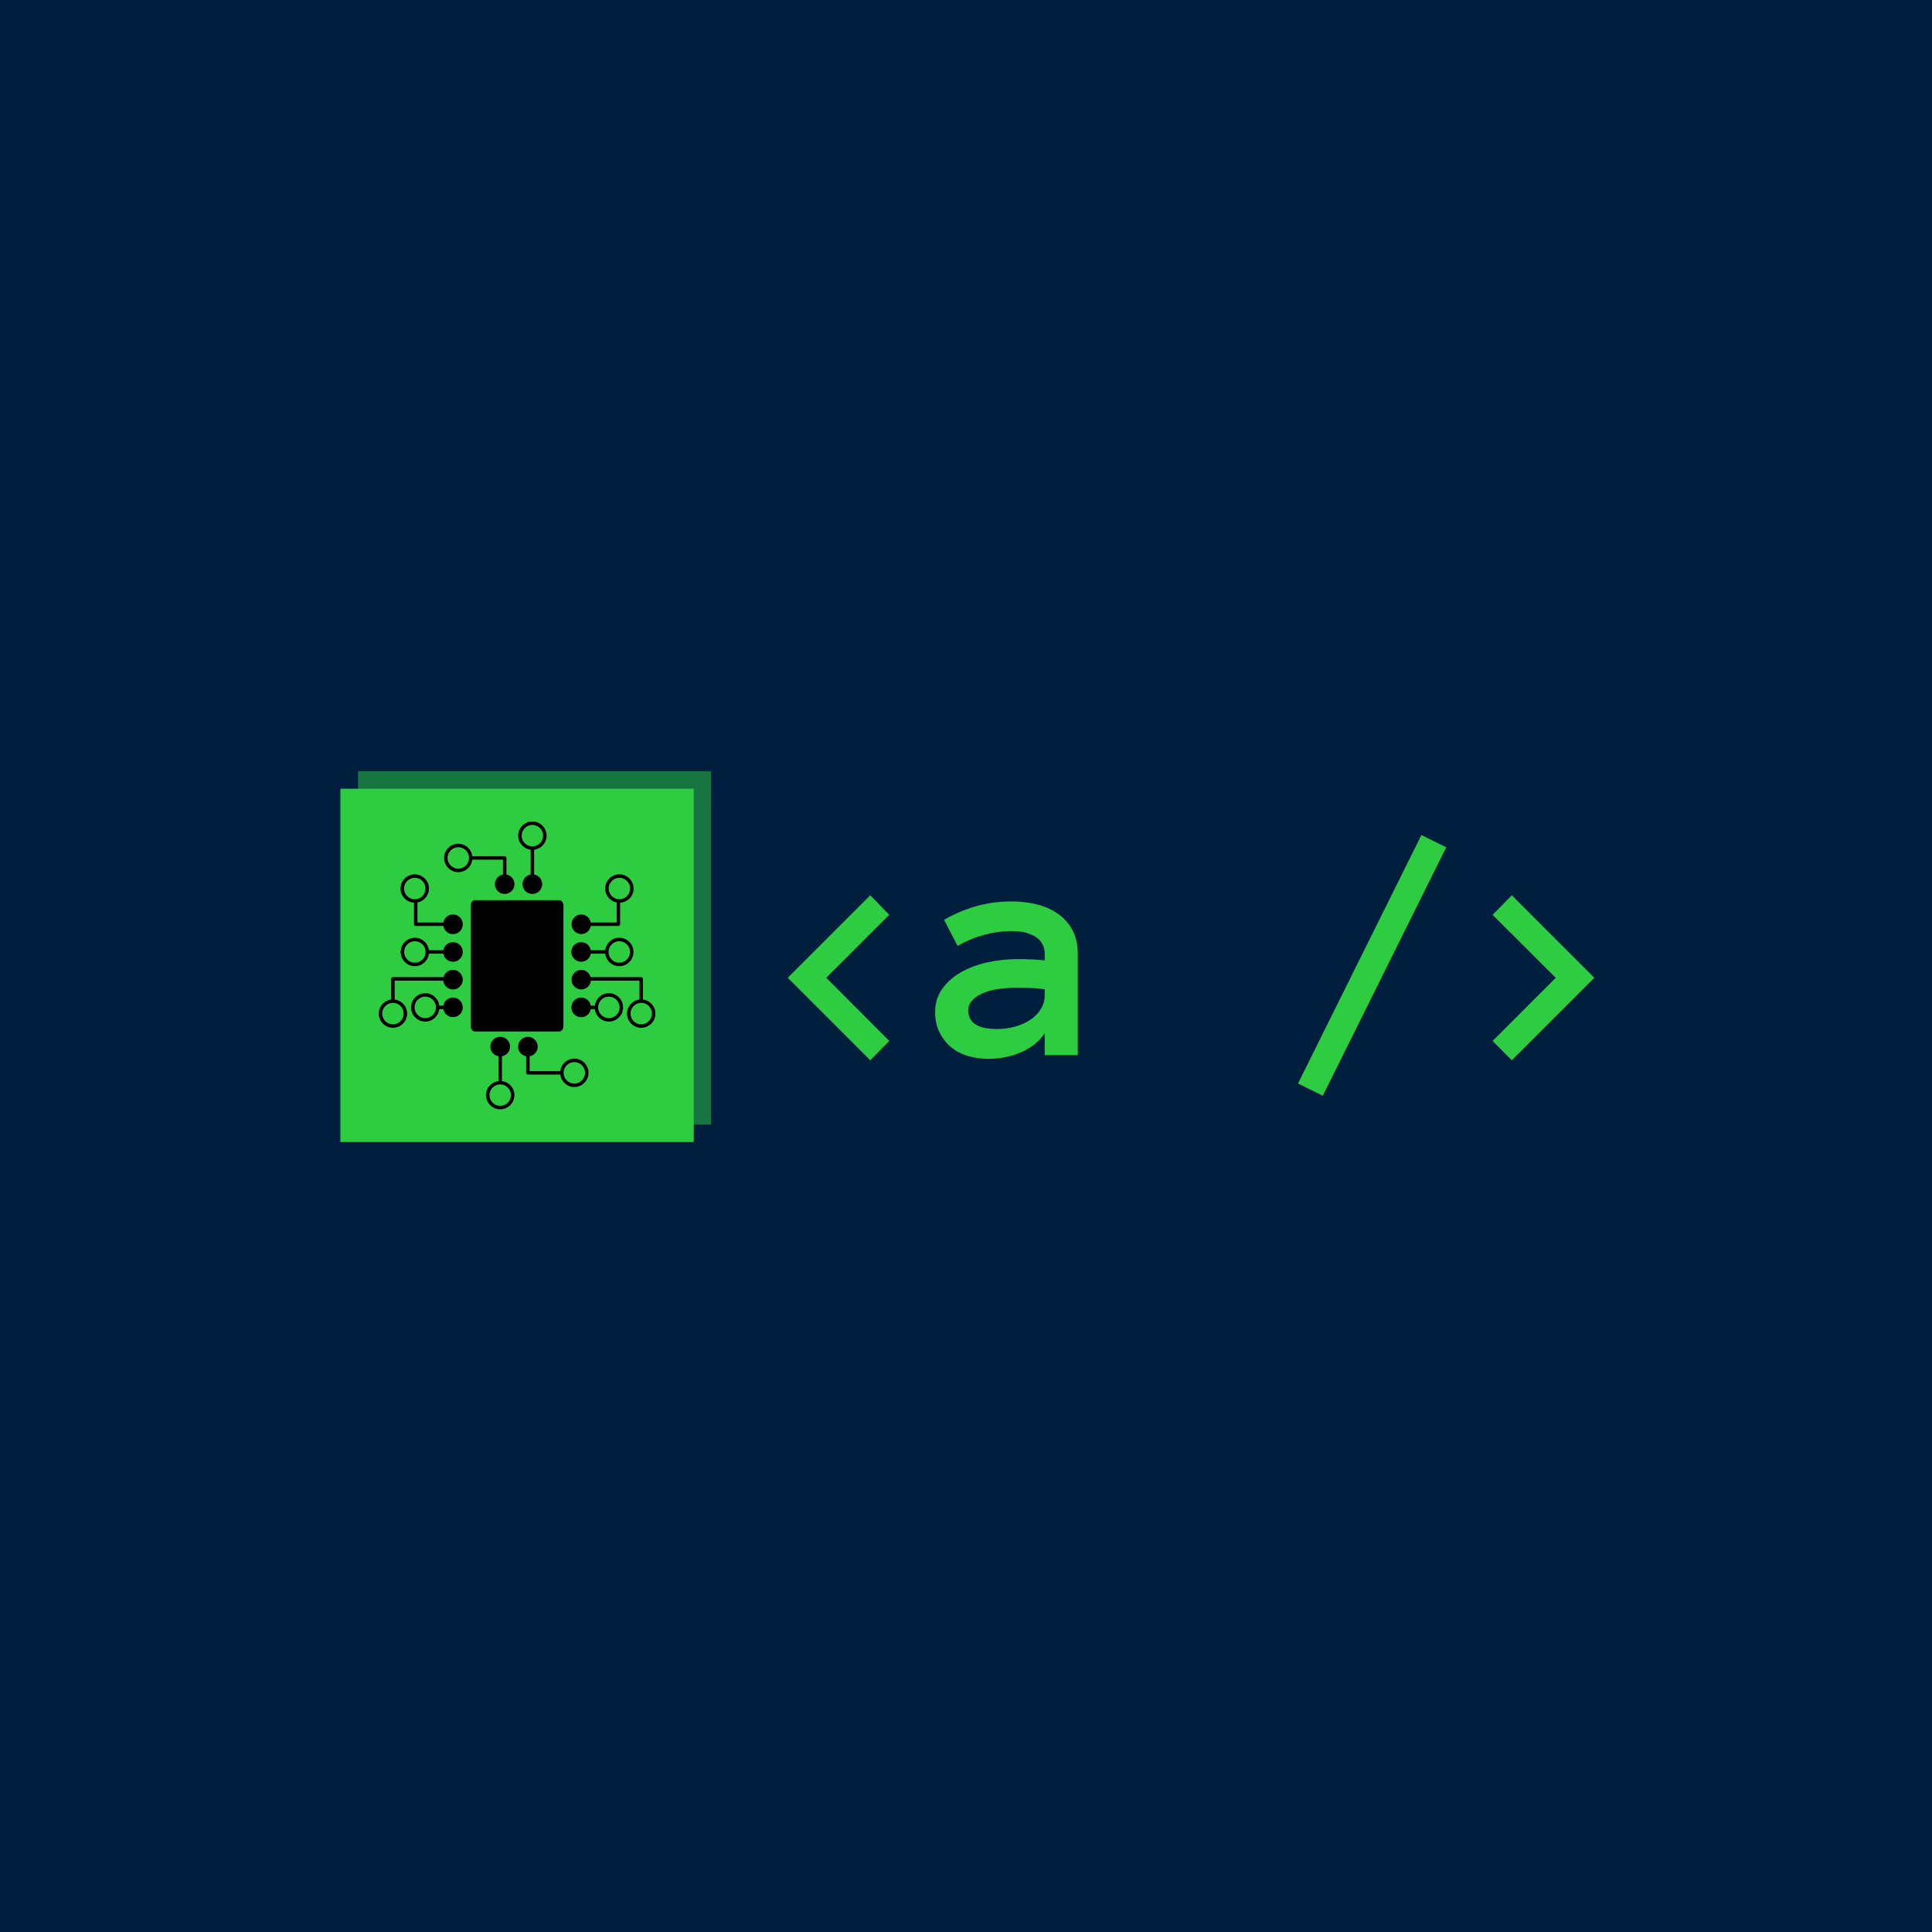
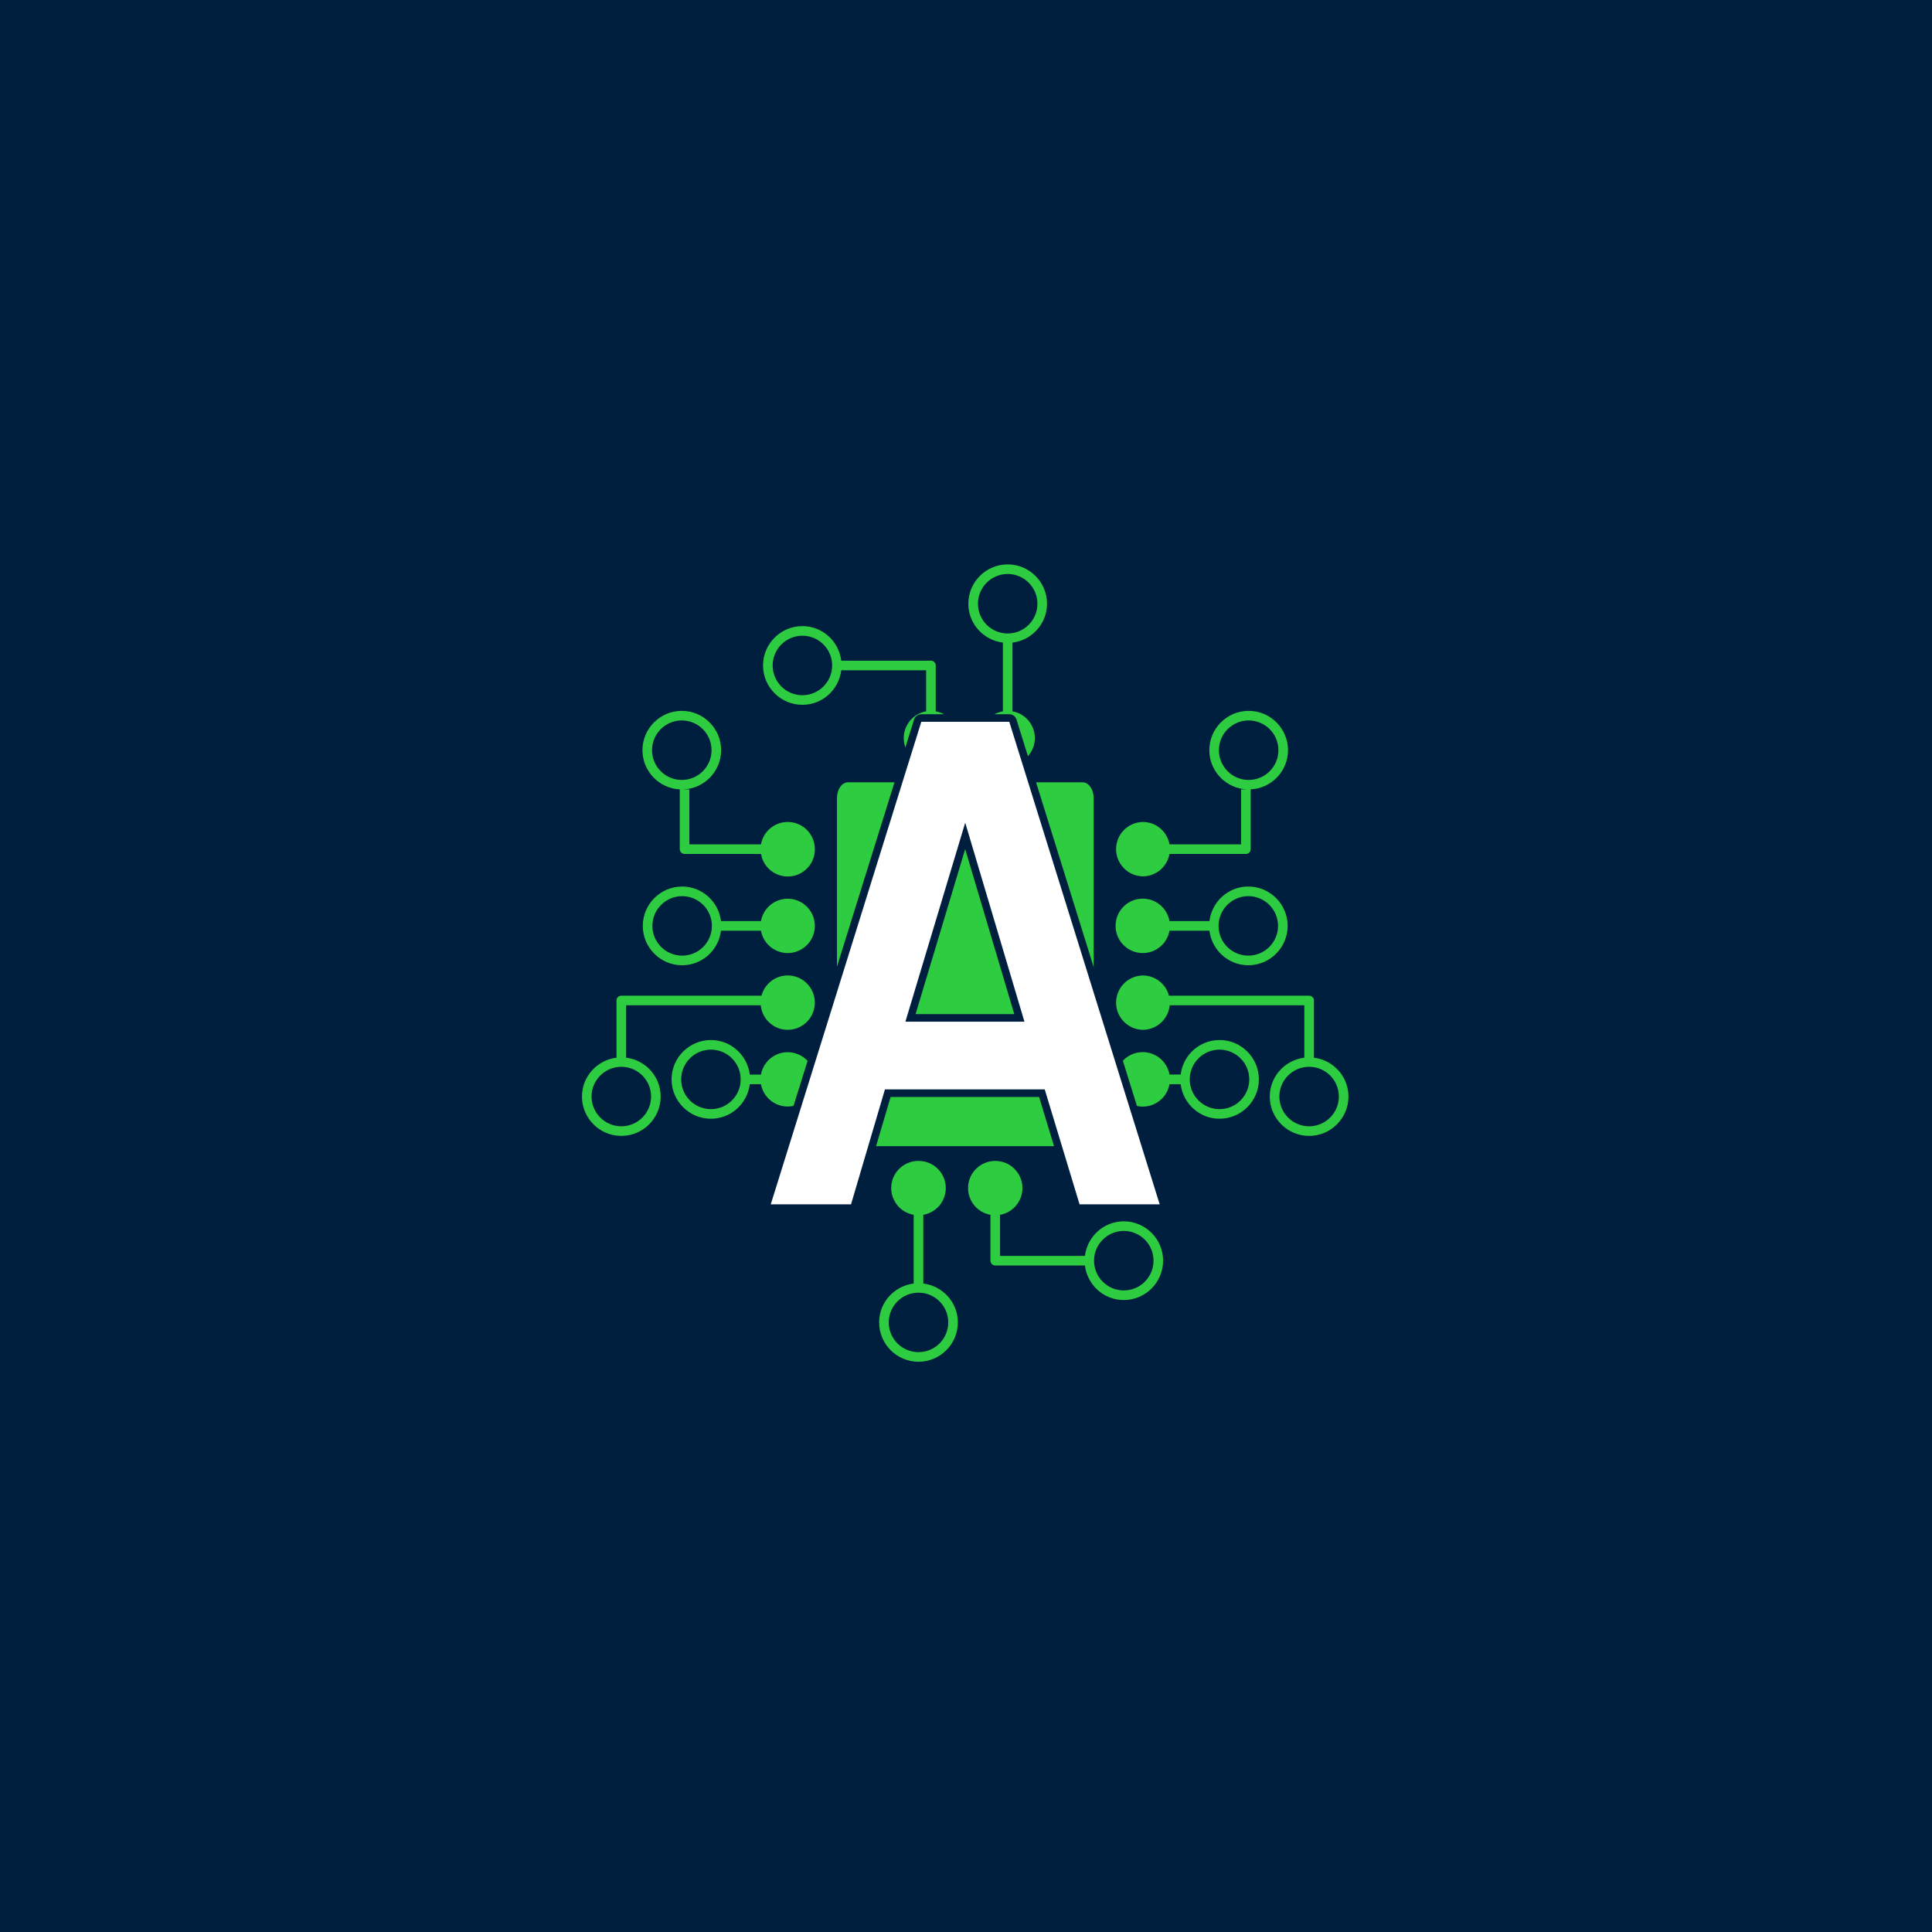
<svg xmlns="http://www.w3.org/2000/svg" version="1.1" width="1500" height="1500" viewBox="0 0 1500 1500">
  <rect width="1500" height="1500" fill="#001f3f" />
-   <g transform="matrix(0.6666667,0,0,0.6666667,249.3939,598.1868)">
-     <svg viewBox="0 0 396 120" data-background-color="#001f3f" preserveAspectRatio="xMidYMid meet" height="454" width="1500">
-       <g id="tight-bounds" transform="matrix(1,0,0,1,0.24,0.1902404)">
-         <svg viewBox="0 0 395.52 119.62" height="119.62" width="395.52">
+   <g transform="matrix(0.6666667,0,0,0.6666667,249.3939,431.4935)">
+     <svg viewBox="0 0 396 249" data-background-color="#001f3f" preserveAspectRatio="xMidYMid meet" height="943" width="1500">
+       <g id="tight-bounds" transform="matrix(1,0,0,1,0.24,1.652912)">
+         <svg viewBox="0 0 395.52 247.2" height="247.2" width="395.52">
          <g>
-             <svg viewBox="0 0 609.914 184.46" height="119.62" width="395.52">
-               <g transform="matrix(1,0,0,1,214.3944,27.2254)">
-                 <svg viewBox="0 0 395.52 130.009" height="130.009" width="395.52">
-                   <g id="textblocktransform">
-                     <svg viewBox="0 0 395.52 130.009" height="130.009" width="395.52" id="textblock">
+             <svg />
+           </g>
+           <g>
+             <svg viewBox="0 0 395.52 247.2" height="247.2" width="395.52">
+               <mask id="c703a8fc-d819-4d9f-a0e6-27838998ae33">
+                 <rect width="640" height="400" fill="white" />
+                 <g transform="matrix(1,0,0,1,133.3042,44.22385)">
+                   <svg viewBox="0 0 128.912 158.752" height="158.752" width="128.912">
+                     <g>
+                       <svg viewBox="0 0 128.912 158.752" height="158.752" width="128.912">
+                         <g>
+                           <svg viewBox="0 0 128.912 158.752" height="158.752" width="128.912">
+                             <g>
+                               <svg viewBox="0 0 128.912 158.752" height="158.752" width="128.912">
+                                 <g id="SvgjsG3631">
+                                   <svg viewBox="0 0 128.912 158.752" height="158.752" width="128.912" id="SvgjsSvg3630">
+                                     <g>
+                                       <svg viewBox="0 0 128.912 158.752" height="158.752" width="128.912">
+                                         <g transform="matrix(1,0,0,1,0,0)">
+                                           <svg width="128.912" viewBox="-2.44 -32.86 27.68 33.86" height="158.752" data-palette-color="#ffffff">
+                                             <path d="M24.24 0L18.95 0 16.65-7.59 6.1-7.59 3.86 0-1.44 0 8.5-31.86 14.31-31.86 24.24 0ZM11.4-25.2L7.45-12.06 15.31-12.06 11.4-25.2Z" opacity="1" transform="matrix(1,0,0,1,0,0)" fill="black" class="wordmark-text-0" id="SvgjsPath3629" stroke-width="1" stroke="black" stroke-linejoin="round" />
+                                           </svg>
+                                         </g>
+                                       </svg>
+                                     </g>
+                                   </svg>
+                                 </g>
+                               </svg>
+                             </g>
+                           </svg>
+                         </g>
+                       </svg>
+                     </g>
+                   </svg>
+                 </g>
+               </mask>
+               <g transform="matrix(1,0,0,1,133.3042,44.22385)">
+                 <svg viewBox="0 0 128.912 158.752" height="158.752" width="128.912">
+                   <g>
+                     <svg viewBox="0 0 128.912 158.752" height="158.752" width="128.912">
                      <g>
-                         <svg viewBox="0 0 395.52 130.009" height="130.009" width="395.52">
-                           <g transform="matrix(1,0,0,1,0,0)">
-                             <svg width="395.52" viewBox="3.86 -34.35 124.21 41.5" height="130.009" data-palette-color="#2ecc40">
-                               <path d="M10.69-11.72L20.24-2.15 17.36 0.78 4.86-11.72 17.36-24.22 20.24-21.26 10.69-11.72ZM27.19-6.54L27.19-6.54Q27.19-8.54 28.27-10.05 29.34-11.55 31.09-12.55 32.83-13.55 35.09-14.05 37.35-14.55 39.69-14.55L39.69-14.55Q40.99-14.55 41.92-14.5 42.84-14.45 43.8-14.36L43.8-14.36 43.8-15.26Q43.8-17.04 42.42-17.92 41.04-18.8 38.79-18.8L38.79-18.8Q36.74-18.8 34.62-18.23 32.49-17.65 30.59-16.55L30.59-16.55 28.54-20.51Q30.78-21.8 33.36-22.55 35.94-23.29 38.79-23.29L38.79-23.29Q40.65-23.29 42.44-22.88 44.24-22.46 45.66-21.51 47.09-20.56 47.95-19.03 48.8-17.5 48.8-15.26L48.8-15.26 48.8 0 43.8 0 43.8-3.34Q42.6-1.49 40.27-0.46 37.94 0.56 35.25 0.56L35.25 0.56Q33.59 0.56 32.11 0.11 30.64-0.34 29.56-1.25 28.49-2.15 27.84-3.48 27.19-4.81 27.19-6.54ZM36.55-3.96L36.55-3.96Q38.03-3.96 39.34-4.33 40.65-4.71 41.65-5.38 42.65-6.05 43.22-7.01 43.8-7.96 43.8-9.11L43.8-9.11 43.8-9.96Q42.6-10.16 41.55-10.18 40.5-10.21 39.69-10.21L39.69-10.21Q35.98-10.21 34.09-9.23 32.2-8.25 32.2-6.81L32.2-6.81Q32.2-3.96 36.55-3.96ZM82.17 4.3L100.87-33.35 104.63-31.49 85.93 6.15 82.17 4.3ZM111.66-2.15L121.23-11.72 111.66-21.26 114.57-24.22 127.07-11.72 114.57 0.78 111.66-2.15Z" opacity="1" transform="matrix(1,0,0,1,0,0)" fill="#2ecc40" class="wordmark-text-0" data-fill-palette-color="primary" id="text-0" />
-                             </svg>
-                           </g>
-                         </svg>
-                       </g>
-                     </svg>
-                   </g>
-                 </svg>
-               </g>
-               <g>
-                 <svg viewBox="0 0 184.46 184.46" height="184.46" width="184.46">
-                   <g>
-                     <svg />
-                   </g>
-                   <g id="icon-0">
-                     <svg viewBox="0 0 184.46 184.46" height="184.46" width="184.46">
-                       <g>
-                         <rect width="167.722" height="167.722" x="8.369" y="8.369" fill="#2ecc40" data-fill-palette-color="accent" />
-                         <rect width="167.722" height="167.722" x="16.738" y="5.329070518200751e-15" fill="#2ecc40" opacity="0.5" data-fill-palette-color="accent" />
-                       </g>
-                       <g transform="matrix(1,0,0,1,26.55737,23.9115)">
-                         <svg viewBox="0 0 131.345 136.637" height="136.637" width="131.345">
+                         <svg viewBox="0 0 128.912 158.752" height="158.752" width="128.912">
                          <g>
-                             <svg version="1.1" x="0" y="0" viewBox="9.84 8.222 80.32 83.556" enable-background="new 0 0 100 100" xml:space="preserve" height="136.637" width="131.345" class="icon-dxe-0" data-fill-palette-color="quaternary" id="dxe-0">
-                               <g fill="#000000" data-fill-palette-color="quaternary">
-                                 <path fill="none" d="M23.352 59.069A3.12 3.12 0 0 0 20.235 62.188 3.12 3.12 0 0 0 23.352 65.306 3.12 3.12 0 0 0 26.471 62.188 3.123 3.123 0 0 0 23.352 59.069" />
-                                 <path fill="none" d="M10.844 63.986C10.844 65.705 12.244 67.104 13.963 67.104S17.082 65.705 17.082 63.986C17.082 62.266 15.682 60.868 13.963 60.868S10.844 62.267 10.844 63.986" />
-                                 <path fill="none" d="M23.418 27.693C23.418 25.974 22.018 24.575 20.299 24.575S17.18 25.974 17.18 27.693C17.18 29.413 18.58 30.811 20.299 30.811S23.418 29.413 23.418 27.693" />
-                                 <path fill="none" d="M20.336 42.986A3.12 3.12 0 0 0 17.219 46.104 3.12 3.12 0 0 0 20.336 49.222 3.12 3.12 0 0 0 23.455 46.104 3.12 3.12 0 0 0 20.336 42.986" />
-                                 <path fill="none" d="M54.449 15.463A3.12 3.12 0 0 0 57.568 12.345 3.12 3.12 0 0 0 54.449 9.227 3.12 3.12 0 0 0 51.332 12.345 3.12 3.12 0 0 0 54.449 15.463" />
-                                 <path fill="none" d="M82.82 27.693A3.12 3.12 0 0 0 79.701 24.575 3.12 3.12 0 0 0 76.584 27.693 3.12 3.12 0 0 0 79.701 30.811 3.12 3.12 0 0 0 82.82 27.693" />
-                                 <path fill="none" d="M32.938 15.695A3.12 3.12 0 0 0 29.821 18.813 3.12 3.12 0 0 0 32.938 21.931 3.12 3.12 0 0 0 36.057 18.813 3.123 3.123 0 0 0 32.938 15.695" />
-                                 <path fill="none" d="M79.664 49.223A3.12 3.12 0 0 0 82.781 46.105 3.12 3.12 0 0 0 79.664 42.987 3.12 3.12 0 0 0 79.664 49.223" />
-                                 <path fill="none" d="M76.648 59.069A3.12 3.12 0 0 0 73.529 62.188 3.12 3.12 0 0 0 76.648 65.306 3.12 3.12 0 0 0 79.765 62.188 3.12 3.12 0 0 0 76.648 59.069" />
-                                 <path fill="none" d="M45.104 84.537A3.12 3.12 0 0 0 41.987 87.655 3.12 3.12 0 0 0 45.104 90.773 3.12 3.12 0 0 0 48.223 87.655 3.12 3.12 0 0 0 45.104 84.537" />
-                                 <path fill="none" d="M86.037 60.868A3.12 3.12 0 0 0 82.92 63.986C82.92 65.705 84.318 67.104 86.037 67.104S89.156 65.705 89.156 63.986 87.756 60.868 86.037 60.868" />
-                                 <path fill="none" d="M66.615 78.067A3.12 3.12 0 0 0 63.498 81.186 3.12 3.12 0 0 0 66.615 84.304 3.12 3.12 0 0 0 69.734 81.186 3.12 3.12 0 0 0 66.615 78.067" />
-                                 <path d="M63.457 67.553V32.697C63.457 31.794 62.941 31.061 62.303 31.061H37.713C37.076 31.061 36.559 31.793 36.559 32.697V67.552C36.559 68.455 37.077 69.188 37.713 69.188H62.303C62.941 69.188 63.457 68.456 63.457 67.553" fill="#000000" data-fill-palette-color="quaternary" />
-                                 <path d="M45.904 19.316V23.621A2.84 2.84 0 0 0 43.558 26.418 2.849 2.849 0 1 0 49.256 26.418C49.256 25.018 48.242 23.859 46.91 23.621V18.813A0.503 0.503 0 0 0 46.406 18.311H37.01C36.76 16.276 35.041 14.69 32.938 14.69 30.665 14.69 28.815 16.54 28.815 18.813S30.665 22.937 32.938 22.937C35.042 22.937 36.76 21.35 37.01 19.316zM32.938 21.932A3.12 3.12 0 0 1 29.821 18.814 3.12 3.12 0 0 1 32.938 15.696 3.12 3.12 0 0 1 36.057 18.814 3.12 3.12 0 0 1 32.938 21.932" fill="#000000" data-fill-palette-color="quaternary" />
-                                 <path d="M53.947 16.418V23.621A2.844 2.844 0 0 0 54.449 29.267 2.845 2.845 0 0 0 54.951 23.621V16.418C56.986 16.167 58.572 14.447 58.572 12.345A4.127 4.127 0 0 0 54.449 8.222 4.13 4.13 0 0 0 50.326 12.345C50.326 14.446 51.912 16.166 53.947 16.418M54.449 9.227A3.12 3.12 0 0 1 57.568 12.345 3.12 3.12 0 0 1 54.449 15.463 3.12 3.12 0 0 1 51.332 12.345 3.12 3.12 0 0 1 54.449 9.227" fill="#000000" data-fill-palette-color="quaternary" />
-                                 <path d="M66.615 77.063C64.513 77.063 62.795 78.65 62.543 80.684H53.648V76.379A2.84 2.84 0 0 0 55.996 73.581 2.849 2.849 0 0 0 50.298 73.581 2.845 2.845 0 0 0 52.644 76.379V81.187C52.644 81.464 52.869 81.689 53.146 81.689H62.542C62.794 83.724 64.513 85.31 66.614 85.31A4.13 4.13 0 0 0 70.737 81.187 4.126 4.126 0 0 0 66.615 77.063M66.615 84.305A3.12 3.12 0 0 1 63.498 81.187 3.12 3.12 0 0 1 66.615 78.068 3.12 3.12 0 0 1 69.734 81.187 3.12 3.12 0 0 1 66.615 84.305" fill="#000000" data-fill-palette-color="quaternary" />
-                                 <path d="M45.607 83.582V76.379A2.844 2.844 0 0 0 45.103 70.733 2.844 2.844 0 0 0 44.601 76.379V83.582C42.566 83.833 40.98 85.553 40.98 87.655 40.98 89.928 42.83 91.778 45.103 91.778S49.228 89.928 49.228 87.655C49.229 85.554 47.641 83.834 45.607 83.582M45.104 90.773A3.12 3.12 0 0 1 41.987 87.655 3.12 3.12 0 0 1 45.104 84.537 3.12 3.12 0 0 1 48.223 87.655 3.12 3.12 0 0 1 45.104 90.773" fill="#000000" data-fill-palette-color="quaternary" />
-                                 <path d="M68.605 40.91A2.84 2.84 0 0 0 71.402 38.564H79.412A0.5 0.5 0 0 0 79.914 38.062V31.802H79.848C82.053 31.723 83.825 29.916 83.825 27.693A4.127 4.127 0 0 0 79.702 23.57 4.13 4.13 0 0 0 75.579 27.693C75.579 29.917 77.352 31.723 79.558 31.802H78.91V37.559H71.404A2.84 2.84 0 0 0 68.607 35.213 2.849 2.849 0 0 0 68.605 40.91M76.584 27.693A3.12 3.12 0 0 1 79.701 24.575 3.12 3.12 0 0 1 82.82 27.693 3.12 3.12 0 0 1 79.701 30.811 3.12 3.12 0 0 1 76.584 27.693" fill="#000000" data-fill-palette-color="quaternary" />
-                                 <path d="M86.541 59.913V53.918A0.503 0.503 0 0 0 86.037 53.416H71.348A2.84 2.84 0 0 0 68.606 51.298 2.849 2.849 0 0 0 68.606 56.995 2.84 2.84 0 0 0 71.426 54.422H85.535V59.914C83.5 60.166 81.914 61.886 81.914 63.987 81.914 66.26 83.764 68.11 86.037 68.11S90.16 66.26 90.16 63.987C90.16 61.885 88.574 60.165 86.541 59.913M86.037 67.104A3.12 3.12 0 0 1 82.92 63.986C82.92 62.266 84.318 60.868 86.037 60.868S89.156 62.266 89.156 63.986 87.756 67.104 86.037 67.104" fill="#000000" data-fill-palette-color="quaternary" />
-                                 <path d="M68.605 48.952A2.845 2.845 0 0 0 71.404 46.606H75.592C75.842 48.641 77.563 50.227 79.664 50.227 81.937 50.227 83.787 48.377 83.787 46.104S81.937 41.98 79.664 41.98C77.562 41.98 75.844 43.567 75.592 45.6H71.404A2.845 2.845 0 0 0 65.757 46.104 2.85 2.85 0 0 0 68.605 48.952M79.664 42.986A3.12 3.12 0 0 1 82.781 46.104 3.12 3.12 0 0 1 79.664 49.222 3.12 3.12 0 0 1 76.547 46.104 3.12 3.12 0 0 1 79.664 42.986" fill="#000000" data-fill-palette-color="quaternary" />
-                                 <path d="M76.648 58.064C74.546 58.064 72.828 59.651 72.576 61.684H71.404A2.845 2.845 0 0 0 65.757 62.188 2.845 2.845 0 0 0 71.404 62.69H72.576C72.826 64.725 74.547 66.311 76.648 66.311 78.921 66.311 80.771 64.461 80.771 62.188S78.922 58.064 76.648 58.064M76.648 65.307A3.12 3.12 0 0 1 73.529 62.189 3.12 3.12 0 0 1 76.648 59.07 3.12 3.12 0 0 1 79.765 62.189 3.12 3.12 0 0 1 76.648 65.307" fill="#000000" data-fill-palette-color="quaternary" />
-                                 <path d="M31.395 35.214A2.844 2.844 0 0 0 28.598 37.56H21.092V31.803H20.444C22.649 31.724 24.423 29.917 24.423 27.694 24.423 25.421 22.573 23.571 20.3 23.571S16.177 25.421 16.177 27.694A4.12 4.12 0 0 0 20.154 31.803H20.088V38.063C20.088 38.34 20.313 38.565 20.59 38.565H28.6A2.843 2.843 0 0 0 34.245 38.063 2.85 2.85 0 0 0 31.395 35.214M17.18 27.693C17.18 25.974 18.58 24.575 20.299 24.575S23.418 25.974 23.418 27.693C23.418 29.413 22.018 30.811 20.299 30.811S17.18 29.413 17.18 27.693" fill="#000000" data-fill-palette-color="quaternary" />
-                                 <path d="M31.395 51.298A2.84 2.84 0 0 0 28.653 53.416H13.963A0.504 0.504 0 0 0 13.459 53.918V59.913C11.426 60.165 9.84 61.885 9.84 63.986 9.84 66.259 11.69 68.109 13.963 68.109S18.086 66.259 18.086 63.986C18.086 61.884 16.5 60.165 14.465 59.913V54.421H28.574A2.84 2.84 0 0 0 31.394 56.994C32.968 56.994 34.242 55.72 34.242 54.146S32.969 51.298 31.395 51.298M17.082 63.986C17.082 65.705 15.682 67.104 13.963 67.104S10.844 65.705 10.844 63.986C10.844 62.266 12.244 60.868 13.963 60.868S17.082 62.267 17.082 63.986" fill="#000000" data-fill-palette-color="quaternary" />
-                                 <path d="M31.395 43.256A2.85 2.85 0 0 0 28.596 45.601H24.408C24.158 43.568 22.437 41.981 20.336 41.981 18.063 41.981 16.213 43.832 16.213 46.105S18.063 50.228 20.336 50.228C22.438 50.228 24.158 48.642 24.408 46.607H28.596A2.846 2.846 0 0 0 34.243 46.105 2.85 2.85 0 0 0 31.395 43.256M20.336 49.223A3.12 3.12 0 0 1 17.219 46.105 3.12 3.12 0 0 1 20.336 42.987 3.12 3.12 0 0 1 23.455 46.105 3.12 3.12 0 0 1 20.336 49.223" fill="#000000" data-fill-palette-color="quaternary" />
-                                 <path d="M31.395 59.34A2.85 2.85 0 0 0 28.596 61.685H27.424C27.174 59.652 25.453 58.065 23.352 58.065 21.079 58.065 19.229 59.916 19.229 62.189S21.079 66.312 23.352 66.312C25.454 66.312 27.174 64.726 27.424 62.691H28.596A2.846 2.846 0 0 0 34.243 62.189 2.85 2.85 0 0 0 31.395 59.34M23.352 65.307A3.12 3.12 0 0 1 20.235 62.189 3.12 3.12 0 0 1 23.352 59.07 3.12 3.12 0 0 1 26.471 62.189 3.123 3.123 0 0 1 23.352 65.307" fill="#000000" data-fill-palette-color="quaternary" />
+                             <svg viewBox="0 0 128.912 158.752" height="158.752" width="128.912">
+                               <g id="textblocktransform">
+                                 <svg viewBox="0 0 128.912 158.752" height="158.752" width="128.912" id="textblock">
+                                   <g>
+                                     <svg viewBox="0 0 128.912 158.752" height="158.752" width="128.912">
+                                       <g transform="matrix(1,0,0,1,0,0)">
+                                         <svg width="128.912" viewBox="-2.44 -32.86 27.68 33.86" height="158.752" data-palette-color="#ffffff">
+                                           <path d="M24.24 0L18.95 0 16.65-7.59 6.1-7.59 3.86 0-1.44 0 8.5-31.86 14.31-31.86 24.24 0ZM11.4-25.2L7.45-12.06 15.31-12.06 11.4-25.2Z" opacity="1" transform="matrix(1,0,0,1,0,0)" fill="#ffffff" class="wordmark-text-0" data-fill-palette-color="primary" id="text-0" />
+                                         </svg>
+                                       </g>
+                                     </svg>
+                                   </g>
+                                 </svg>
                              </g>
                            </svg>
                          </g>
                        </svg>
                      </g>
                    </svg>
                  </g>
                </svg>
              </g>
+               <g mask="url(#c703a8fc-d819-4d9f-a0e6-27838998ae33)">
+                 <g transform="matrix(2.934559, 0, 0, 2.934559, 79.90812, 1)">
+                   <svg version="1.1" x="0" y="0" viewBox="9.84 8.222 80.32 83.556" enable-background="new 0 0 100 100" xml:space="preserve" height="83.556" width="80.32" class="icon-none" data-fill-palette-color="accent" id="none">
+                     <g fill="#2ecc40" data-fill-palette-color="accent">
+                       <path fill="none" d="M23.352 59.069A3.12 3.12 0 0 0 20.235 62.188 3.12 3.12 0 0 0 23.352 65.306 3.12 3.12 0 0 0 26.471 62.188 3.123 3.123 0 0 0 23.352 59.069" />
+                       <path fill="none" d="M10.844 63.986C10.844 65.705 12.244 67.104 13.963 67.104S17.082 65.705 17.082 63.986C17.082 62.266 15.682 60.868 13.963 60.868S10.844 62.267 10.844 63.986" />
+                       <path fill="none" d="M23.418 27.693C23.418 25.974 22.018 24.575 20.299 24.575S17.18 25.974 17.18 27.693C17.18 29.413 18.58 30.811 20.299 30.811S23.418 29.413 23.418 27.693" />
+                       <path fill="none" d="M20.336 42.986A3.12 3.12 0 0 0 17.219 46.104 3.12 3.12 0 0 0 20.336 49.222 3.12 3.12 0 0 0 23.455 46.104 3.12 3.12 0 0 0 20.336 42.986" />
+                       <path fill="none" d="M54.449 15.463A3.12 3.12 0 0 0 57.568 12.345 3.12 3.12 0 0 0 54.449 9.227 3.12 3.12 0 0 0 51.332 12.345 3.12 3.12 0 0 0 54.449 15.463" />
+                       <path fill="none" d="M82.82 27.693A3.12 3.12 0 0 0 79.701 24.575 3.12 3.12 0 0 0 76.584 27.693 3.12 3.12 0 0 0 79.701 30.811 3.12 3.12 0 0 0 82.82 27.693" />
+                       <path fill="none" d="M32.938 15.695A3.12 3.12 0 0 0 29.821 18.813 3.12 3.12 0 0 0 32.938 21.931 3.12 3.12 0 0 0 36.057 18.813 3.123 3.123 0 0 0 32.938 15.695" />
+                       <path fill="none" d="M79.664 49.223A3.12 3.12 0 0 0 82.781 46.105 3.12 3.12 0 0 0 79.664 42.987 3.12 3.12 0 0 0 79.664 49.223" />
+                       <path fill="none" d="M76.648 59.069A3.12 3.12 0 0 0 73.529 62.188 3.12 3.12 0 0 0 76.648 65.306 3.12 3.12 0 0 0 79.765 62.188 3.12 3.12 0 0 0 76.648 59.069" />
+                       <path fill="none" d="M45.104 84.537A3.12 3.12 0 0 0 41.987 87.655 3.12 3.12 0 0 0 45.104 90.773 3.12 3.12 0 0 0 48.223 87.655 3.12 3.12 0 0 0 45.104 84.537" />
+                       <path fill="none" d="M86.037 60.868A3.12 3.12 0 0 0 82.92 63.986C82.92 65.705 84.318 67.104 86.037 67.104S89.156 65.705 89.156 63.986 87.756 60.868 86.037 60.868" />
+                       <path fill="none" d="M66.615 78.067A3.12 3.12 0 0 0 63.498 81.186 3.12 3.12 0 0 0 66.615 84.304 3.12 3.12 0 0 0 69.734 81.186 3.12 3.12 0 0 0 66.615 78.067" />
+                       <path d="M63.457 67.553V32.697C63.457 31.794 62.941 31.061 62.303 31.061H37.713C37.076 31.061 36.559 31.793 36.559 32.697V67.552C36.559 68.455 37.077 69.188 37.713 69.188H62.303C62.941 69.188 63.457 68.456 63.457 67.553" fill="#2ecc40" data-fill-palette-color="accent" />
+                       <path d="M45.904 19.316V23.621A2.84 2.84 0 0 0 43.558 26.418 2.849 2.849 0 1 0 49.256 26.418C49.256 25.018 48.242 23.859 46.91 23.621V18.813A0.503 0.503 0 0 0 46.406 18.311H37.01C36.76 16.276 35.041 14.69 32.938 14.69 30.665 14.69 28.815 16.54 28.815 18.813S30.665 22.937 32.938 22.937C35.042 22.937 36.76 21.35 37.01 19.316zM32.938 21.932A3.12 3.12 0 0 1 29.821 18.814 3.12 3.12 0 0 1 32.938 15.696 3.12 3.12 0 0 1 36.057 18.814 3.12 3.12 0 0 1 32.938 21.932" fill="#2ecc40" data-fill-palette-color="accent" />
+                       <path d="M53.947 16.418V23.621A2.844 2.844 0 0 0 54.449 29.267 2.845 2.845 0 0 0 54.951 23.621V16.418C56.986 16.167 58.572 14.447 58.572 12.345A4.127 4.127 0 0 0 54.449 8.222 4.13 4.13 0 0 0 50.326 12.345C50.326 14.446 51.912 16.166 53.947 16.418M54.449 9.227A3.12 3.12 0 0 1 57.568 12.345 3.12 3.12 0 0 1 54.449 15.463 3.12 3.12 0 0 1 51.332 12.345 3.12 3.12 0 0 1 54.449 9.227" fill="#2ecc40" data-fill-palette-color="accent" />
+                       <path d="M66.615 77.063C64.513 77.063 62.795 78.65 62.543 80.684H53.648V76.379A2.84 2.84 0 0 0 55.996 73.581 2.849 2.849 0 0 0 50.298 73.581 2.845 2.845 0 0 0 52.644 76.379V81.187C52.644 81.464 52.869 81.689 53.146 81.689H62.542C62.794 83.724 64.513 85.31 66.614 85.31A4.13 4.13 0 0 0 70.737 81.187 4.126 4.126 0 0 0 66.615 77.063M66.615 84.305A3.12 3.12 0 0 1 63.498 81.187 3.12 3.12 0 0 1 66.615 78.068 3.12 3.12 0 0 1 69.734 81.187 3.12 3.12 0 0 1 66.615 84.305" fill="#2ecc40" data-fill-palette-color="accent" />
+                       <path d="M45.607 83.582V76.379A2.844 2.844 0 0 0 45.103 70.733 2.844 2.844 0 0 0 44.601 76.379V83.582C42.566 83.833 40.98 85.553 40.98 87.655 40.98 89.928 42.83 91.778 45.103 91.778S49.228 89.928 49.228 87.655C49.229 85.554 47.641 83.834 45.607 83.582M45.104 90.773A3.12 3.12 0 0 1 41.987 87.655 3.12 3.12 0 0 1 45.104 84.537 3.12 3.12 0 0 1 48.223 87.655 3.12 3.12 0 0 1 45.104 90.773" fill="#2ecc40" data-fill-palette-color="accent" />
+                       <path d="M68.605 40.91A2.84 2.84 0 0 0 71.402 38.564H79.412A0.5 0.5 0 0 0 79.914 38.062V31.802H79.848C82.053 31.723 83.825 29.916 83.825 27.693A4.127 4.127 0 0 0 79.702 23.57 4.13 4.13 0 0 0 75.579 27.693C75.579 29.917 77.352 31.723 79.558 31.802H78.91V37.559H71.404A2.84 2.84 0 0 0 68.607 35.213 2.849 2.849 0 0 0 68.605 40.91M76.584 27.693A3.12 3.12 0 0 1 79.701 24.575 3.12 3.12 0 0 1 82.82 27.693 3.12 3.12 0 0 1 79.701 30.811 3.12 3.12 0 0 1 76.584 27.693" fill="#2ecc40" data-fill-palette-color="accent" />
+                       <path d="M86.541 59.913V53.918A0.503 0.503 0 0 0 86.037 53.416H71.348A2.84 2.84 0 0 0 68.606 51.298 2.849 2.849 0 0 0 68.606 56.995 2.84 2.84 0 0 0 71.426 54.422H85.535V59.914C83.5 60.166 81.914 61.886 81.914 63.987 81.914 66.26 83.764 68.11 86.037 68.11S90.16 66.26 90.16 63.987C90.16 61.885 88.574 60.165 86.541 59.913M86.037 67.104A3.12 3.12 0 0 1 82.92 63.986C82.92 62.266 84.318 60.868 86.037 60.868S89.156 62.266 89.156 63.986 87.756 67.104 86.037 67.104" fill="#2ecc40" data-fill-palette-color="accent" />
+                       <path d="M68.605 48.952A2.845 2.845 0 0 0 71.404 46.606H75.592C75.842 48.641 77.563 50.227 79.664 50.227 81.937 50.227 83.787 48.377 83.787 46.104S81.937 41.98 79.664 41.98C77.562 41.98 75.844 43.567 75.592 45.6H71.404A2.845 2.845 0 0 0 65.757 46.104 2.85 2.85 0 0 0 68.605 48.952M79.664 42.986A3.12 3.12 0 0 1 82.781 46.104 3.12 3.12 0 0 1 79.664 49.222 3.12 3.12 0 0 1 76.547 46.104 3.12 3.12 0 0 1 79.664 42.986" fill="#2ecc40" data-fill-palette-color="accent" />
+                       <path d="M76.648 58.064C74.546 58.064 72.828 59.651 72.576 61.684H71.404A2.845 2.845 0 0 0 65.757 62.188 2.845 2.845 0 0 0 71.404 62.69H72.576C72.826 64.725 74.547 66.311 76.648 66.311 78.921 66.311 80.771 64.461 80.771 62.188S78.922 58.064 76.648 58.064M76.648 65.307A3.12 3.12 0 0 1 73.529 62.189 3.12 3.12 0 0 1 76.648 59.07 3.12 3.12 0 0 1 79.765 62.189 3.12 3.12 0 0 1 76.648 65.307" fill="#2ecc40" data-fill-palette-color="accent" />
+                       <path d="M31.395 35.214A2.844 2.844 0 0 0 28.598 37.56H21.092V31.803H20.444C22.649 31.724 24.423 29.917 24.423 27.694 24.423 25.421 22.573 23.571 20.3 23.571S16.177 25.421 16.177 27.694A4.12 4.12 0 0 0 20.154 31.803H20.088V38.063C20.088 38.34 20.313 38.565 20.59 38.565H28.6A2.843 2.843 0 0 0 34.245 38.063 2.85 2.85 0 0 0 31.395 35.214M17.18 27.693C17.18 25.974 18.58 24.575 20.299 24.575S23.418 25.974 23.418 27.693C23.418 29.413 22.018 30.811 20.299 30.811S17.18 29.413 17.18 27.693" fill="#2ecc40" data-fill-palette-color="accent" />
+                       <path d="M31.395 51.298A2.84 2.84 0 0 0 28.653 53.416H13.963A0.504 0.504 0 0 0 13.459 53.918V59.913C11.426 60.165 9.84 61.885 9.84 63.986 9.84 66.259 11.69 68.109 13.963 68.109S18.086 66.259 18.086 63.986C18.086 61.884 16.5 60.165 14.465 59.913V54.421H28.574A2.84 2.84 0 0 0 31.394 56.994C32.968 56.994 34.242 55.72 34.242 54.146S32.969 51.298 31.395 51.298M17.082 63.986C17.082 65.705 15.682 67.104 13.963 67.104S10.844 65.705 10.844 63.986C10.844 62.266 12.244 60.868 13.963 60.868S17.082 62.267 17.082 63.986" fill="#2ecc40" data-fill-palette-color="accent" />
+                       <path d="M31.395 43.256A2.85 2.85 0 0 0 28.596 45.601H24.408C24.158 43.568 22.437 41.981 20.336 41.981 18.063 41.981 16.213 43.832 16.213 46.105S18.063 50.228 20.336 50.228C22.438 50.228 24.158 48.642 24.408 46.607H28.596A2.846 2.846 0 0 0 34.243 46.105 2.85 2.85 0 0 0 31.395 43.256M20.336 49.223A3.12 3.12 0 0 1 17.219 46.105 3.12 3.12 0 0 1 20.336 42.987 3.12 3.12 0 0 1 23.455 46.105 3.12 3.12 0 0 1 20.336 49.223" fill="#2ecc40" data-fill-palette-color="accent" />
+                       <path d="M31.395 59.34A2.85 2.85 0 0 0 28.596 61.685H27.424C27.174 59.652 25.453 58.065 23.352 58.065 21.079 58.065 19.229 59.916 19.229 62.189S21.079 66.312 23.352 66.312C25.454 66.312 27.174 64.726 27.424 62.691H28.596A2.846 2.846 0 0 0 34.243 62.189 2.85 2.85 0 0 0 31.395 59.34M23.352 65.307A3.12 3.12 0 0 1 20.235 62.189 3.12 3.12 0 0 1 23.352 59.07 3.12 3.12 0 0 1 26.471 62.189 3.123 3.123 0 0 1 23.352 65.307" fill="#2ecc40" data-fill-palette-color="accent" />
+                     </g>
+                   </svg>
+                 </g>
+               </g>
            </svg>
          </g>
          <defs />
        </svg>
-         <rect width="395.52" height="119.62" fill="none" stroke="none" visibility="hidden" />
+         <rect width="395.52" height="247.2" fill="none" stroke="none" visibility="hidden" />
      </g>
    </svg>
  </g>
</svg>
